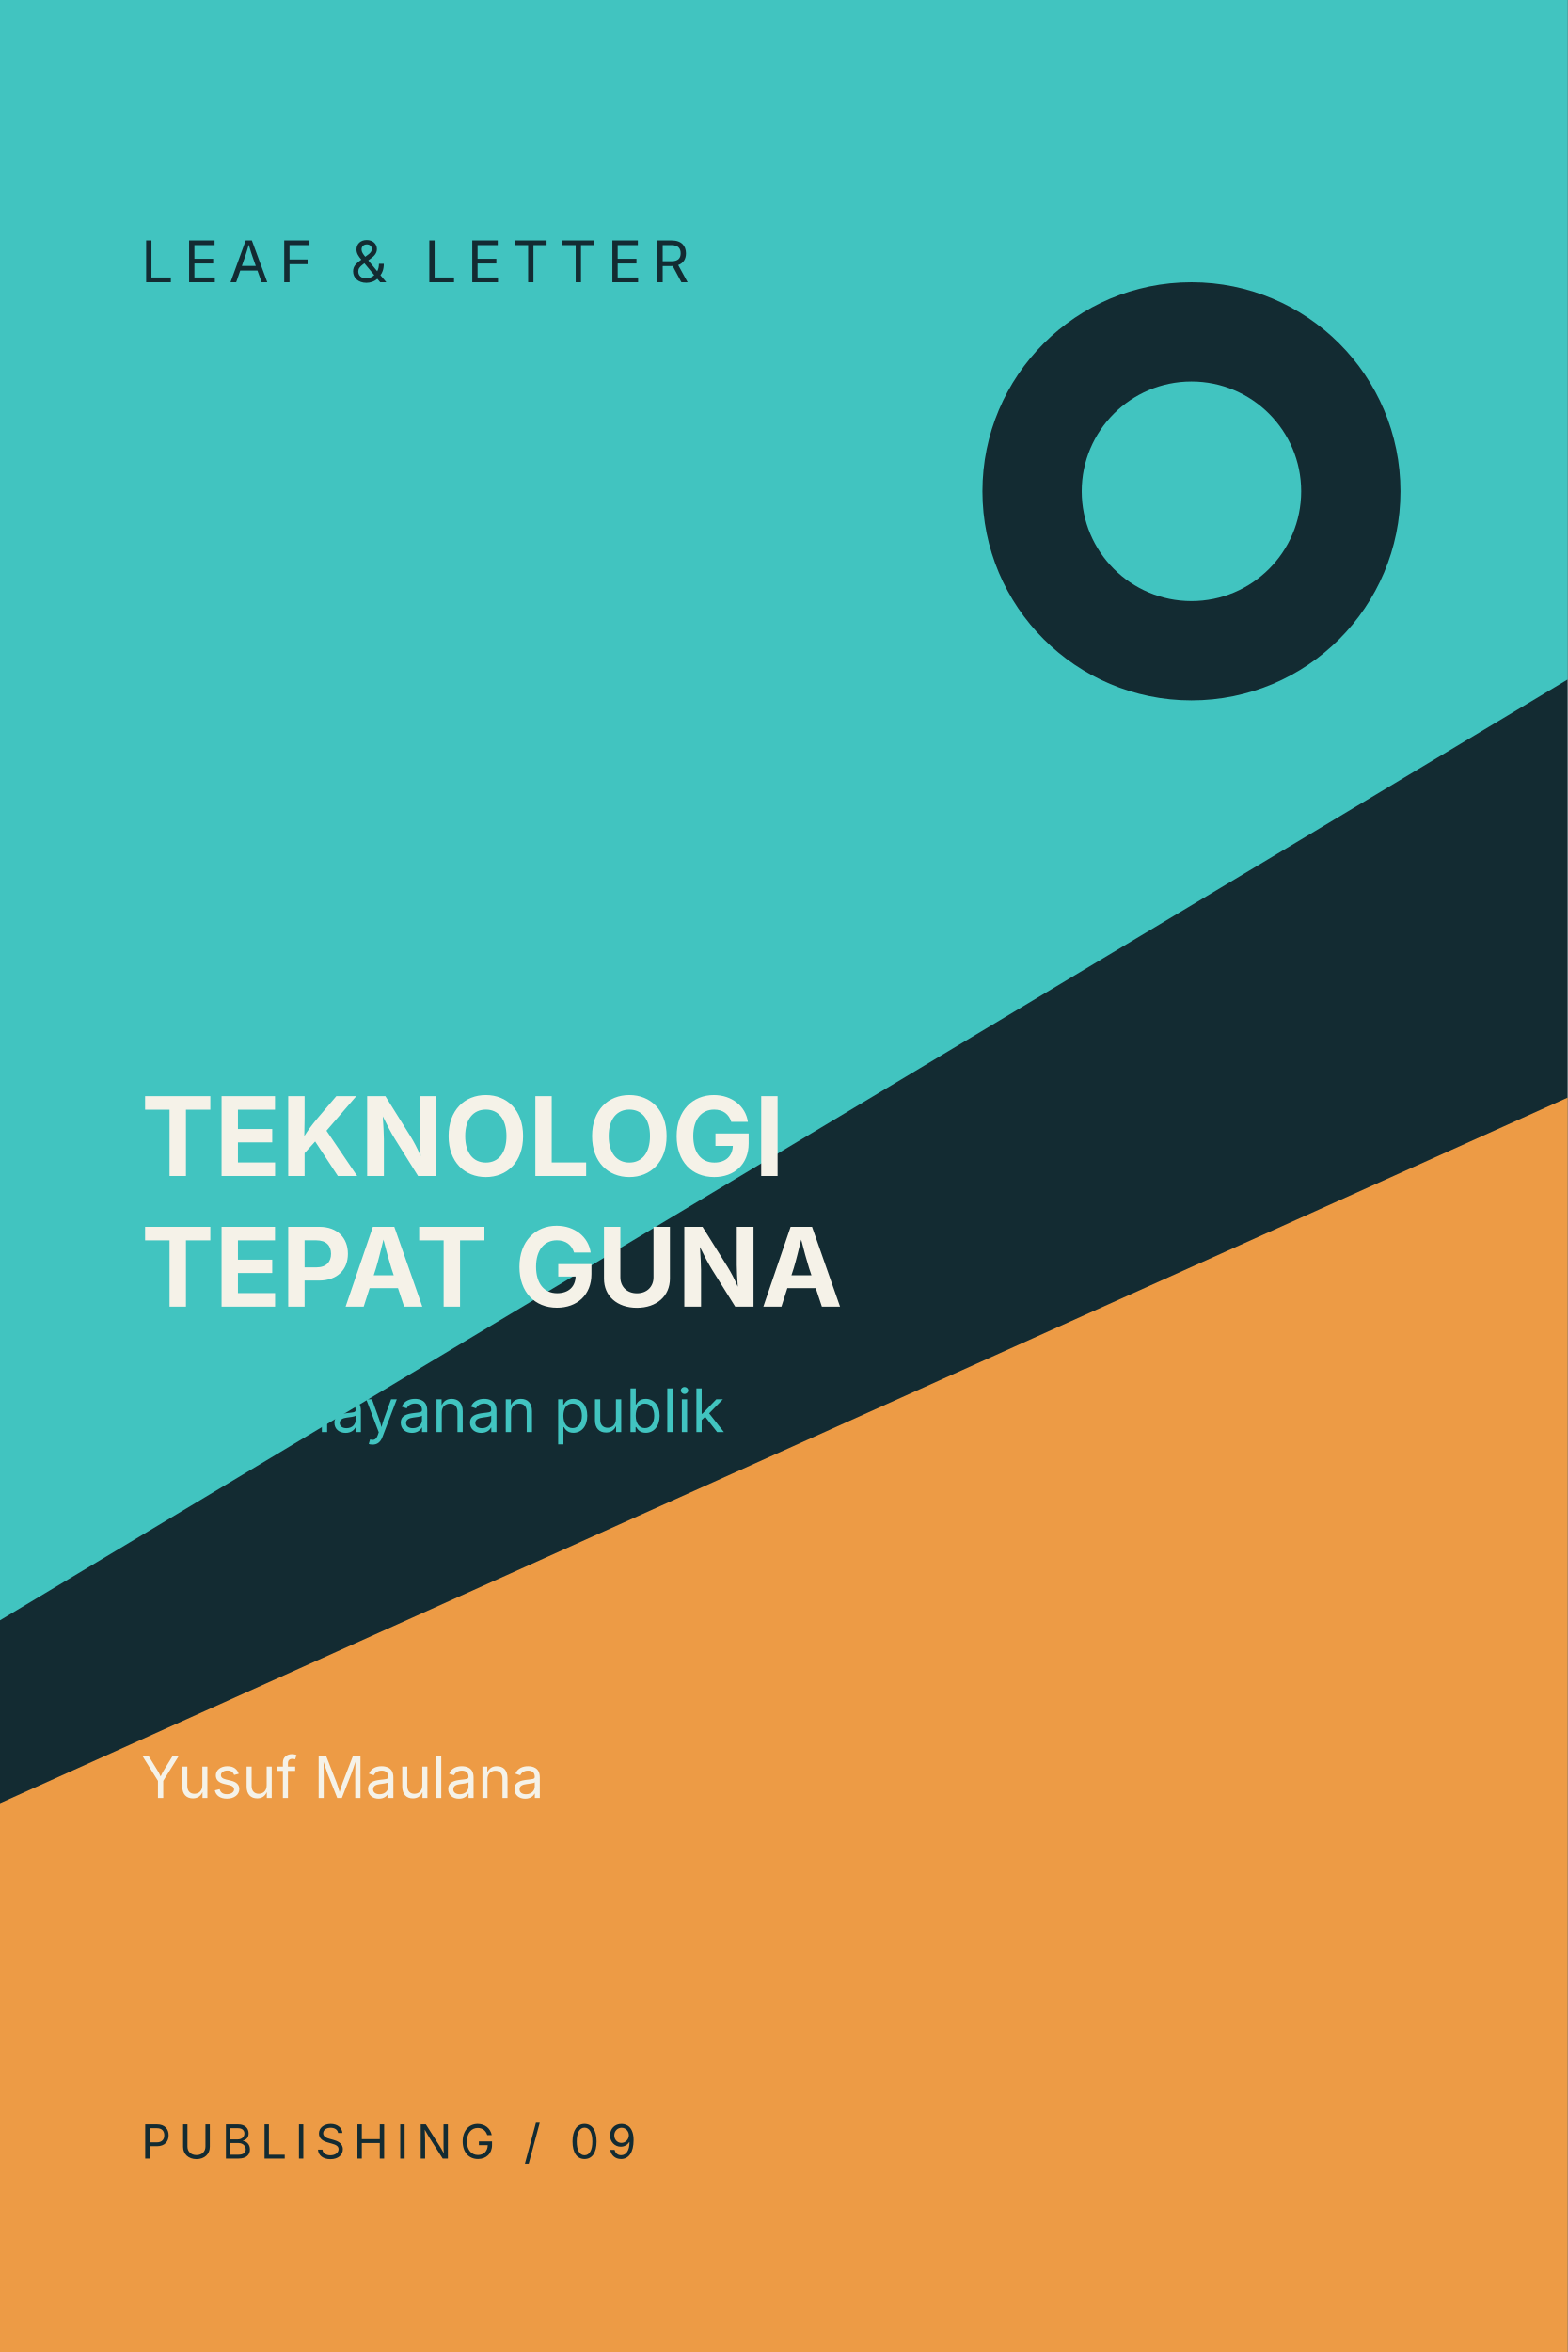
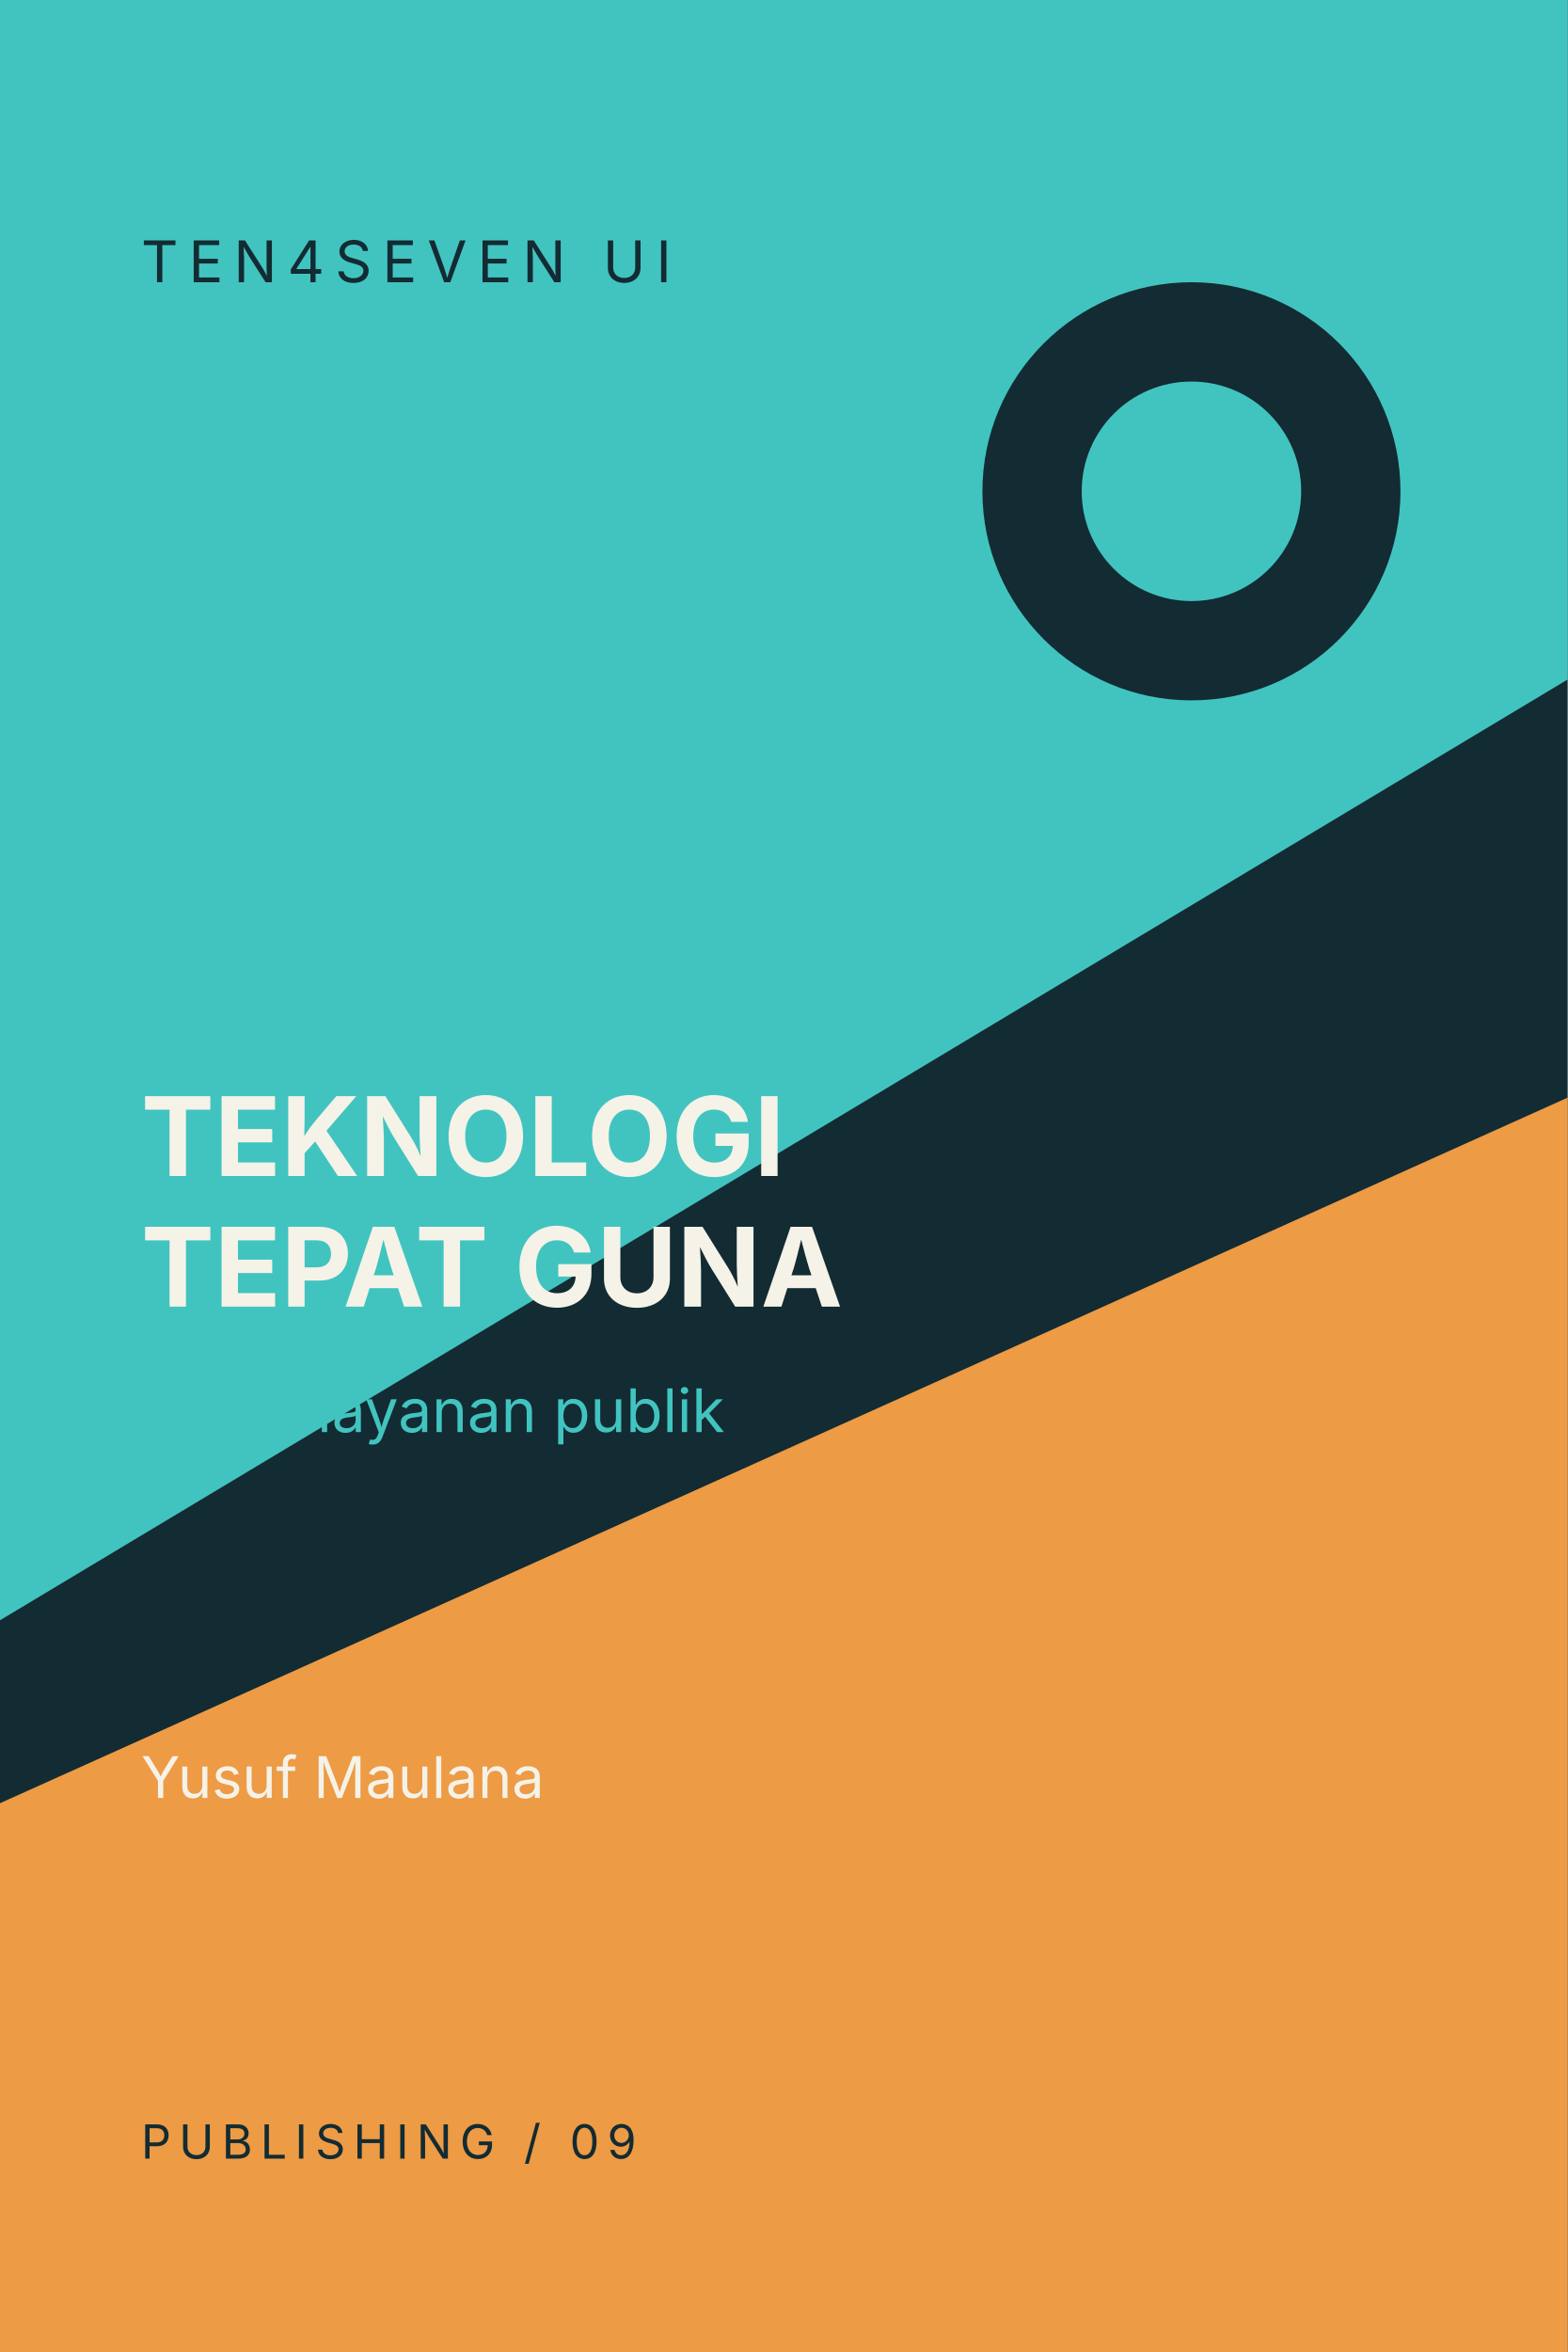
<svg xmlns="http://www.w3.org/2000/svg" viewBox="0 0 600 900" role="img" aria-labelledby="title desc">
  <rect width="600" height="900" fill="#132b32" />
  <path d="M0 0H600V260L0 620z" fill="#41c4c0" />
  <path d="M0 690L600 420V900H0z" fill="#ed9b45" />
  <circle cx="456" cy="188" r="80" fill="#132b32" />
  <circle cx="456" cy="188" r="42" fill="#41c4c0" />
-   <text x="54" y="108" fill="#132b32" font-family="Inter, Arial, sans-serif" font-size="22" letter-spacing="4">LEAF &amp; LETTER</text>
+   <text x="54" y="108" fill="#132b32" font-family="Inter, Arial, sans-serif" font-size="22" letter-spacing="4">TEN4SEVEN UI</text>
  <text x="54" y="450" fill="#f5f2e8" font-family="Inter, Arial, sans-serif" font-size="42" font-weight="700">TEKNOLOGI</text>
  <text x="54" y="500" fill="#f5f2e8" font-family="Inter, Arial, sans-serif" font-size="42" font-weight="700">TEPAT GUNA</text>
  <text x="54" y="548" fill="#41c4c0" font-family="Inter, Arial, sans-serif" font-size="23">untuk layanan publik</text>
  <text x="54" y="688" fill="#f5f2e8" font-family="Inter, Arial, sans-serif" font-size="22">Yusuf Maulana</text>
  <text x="54" y="826" fill="#132b32" font-family="Inter, Arial, sans-serif" font-size="18" letter-spacing="3">PUBLISHING / 09</text>
</svg>
